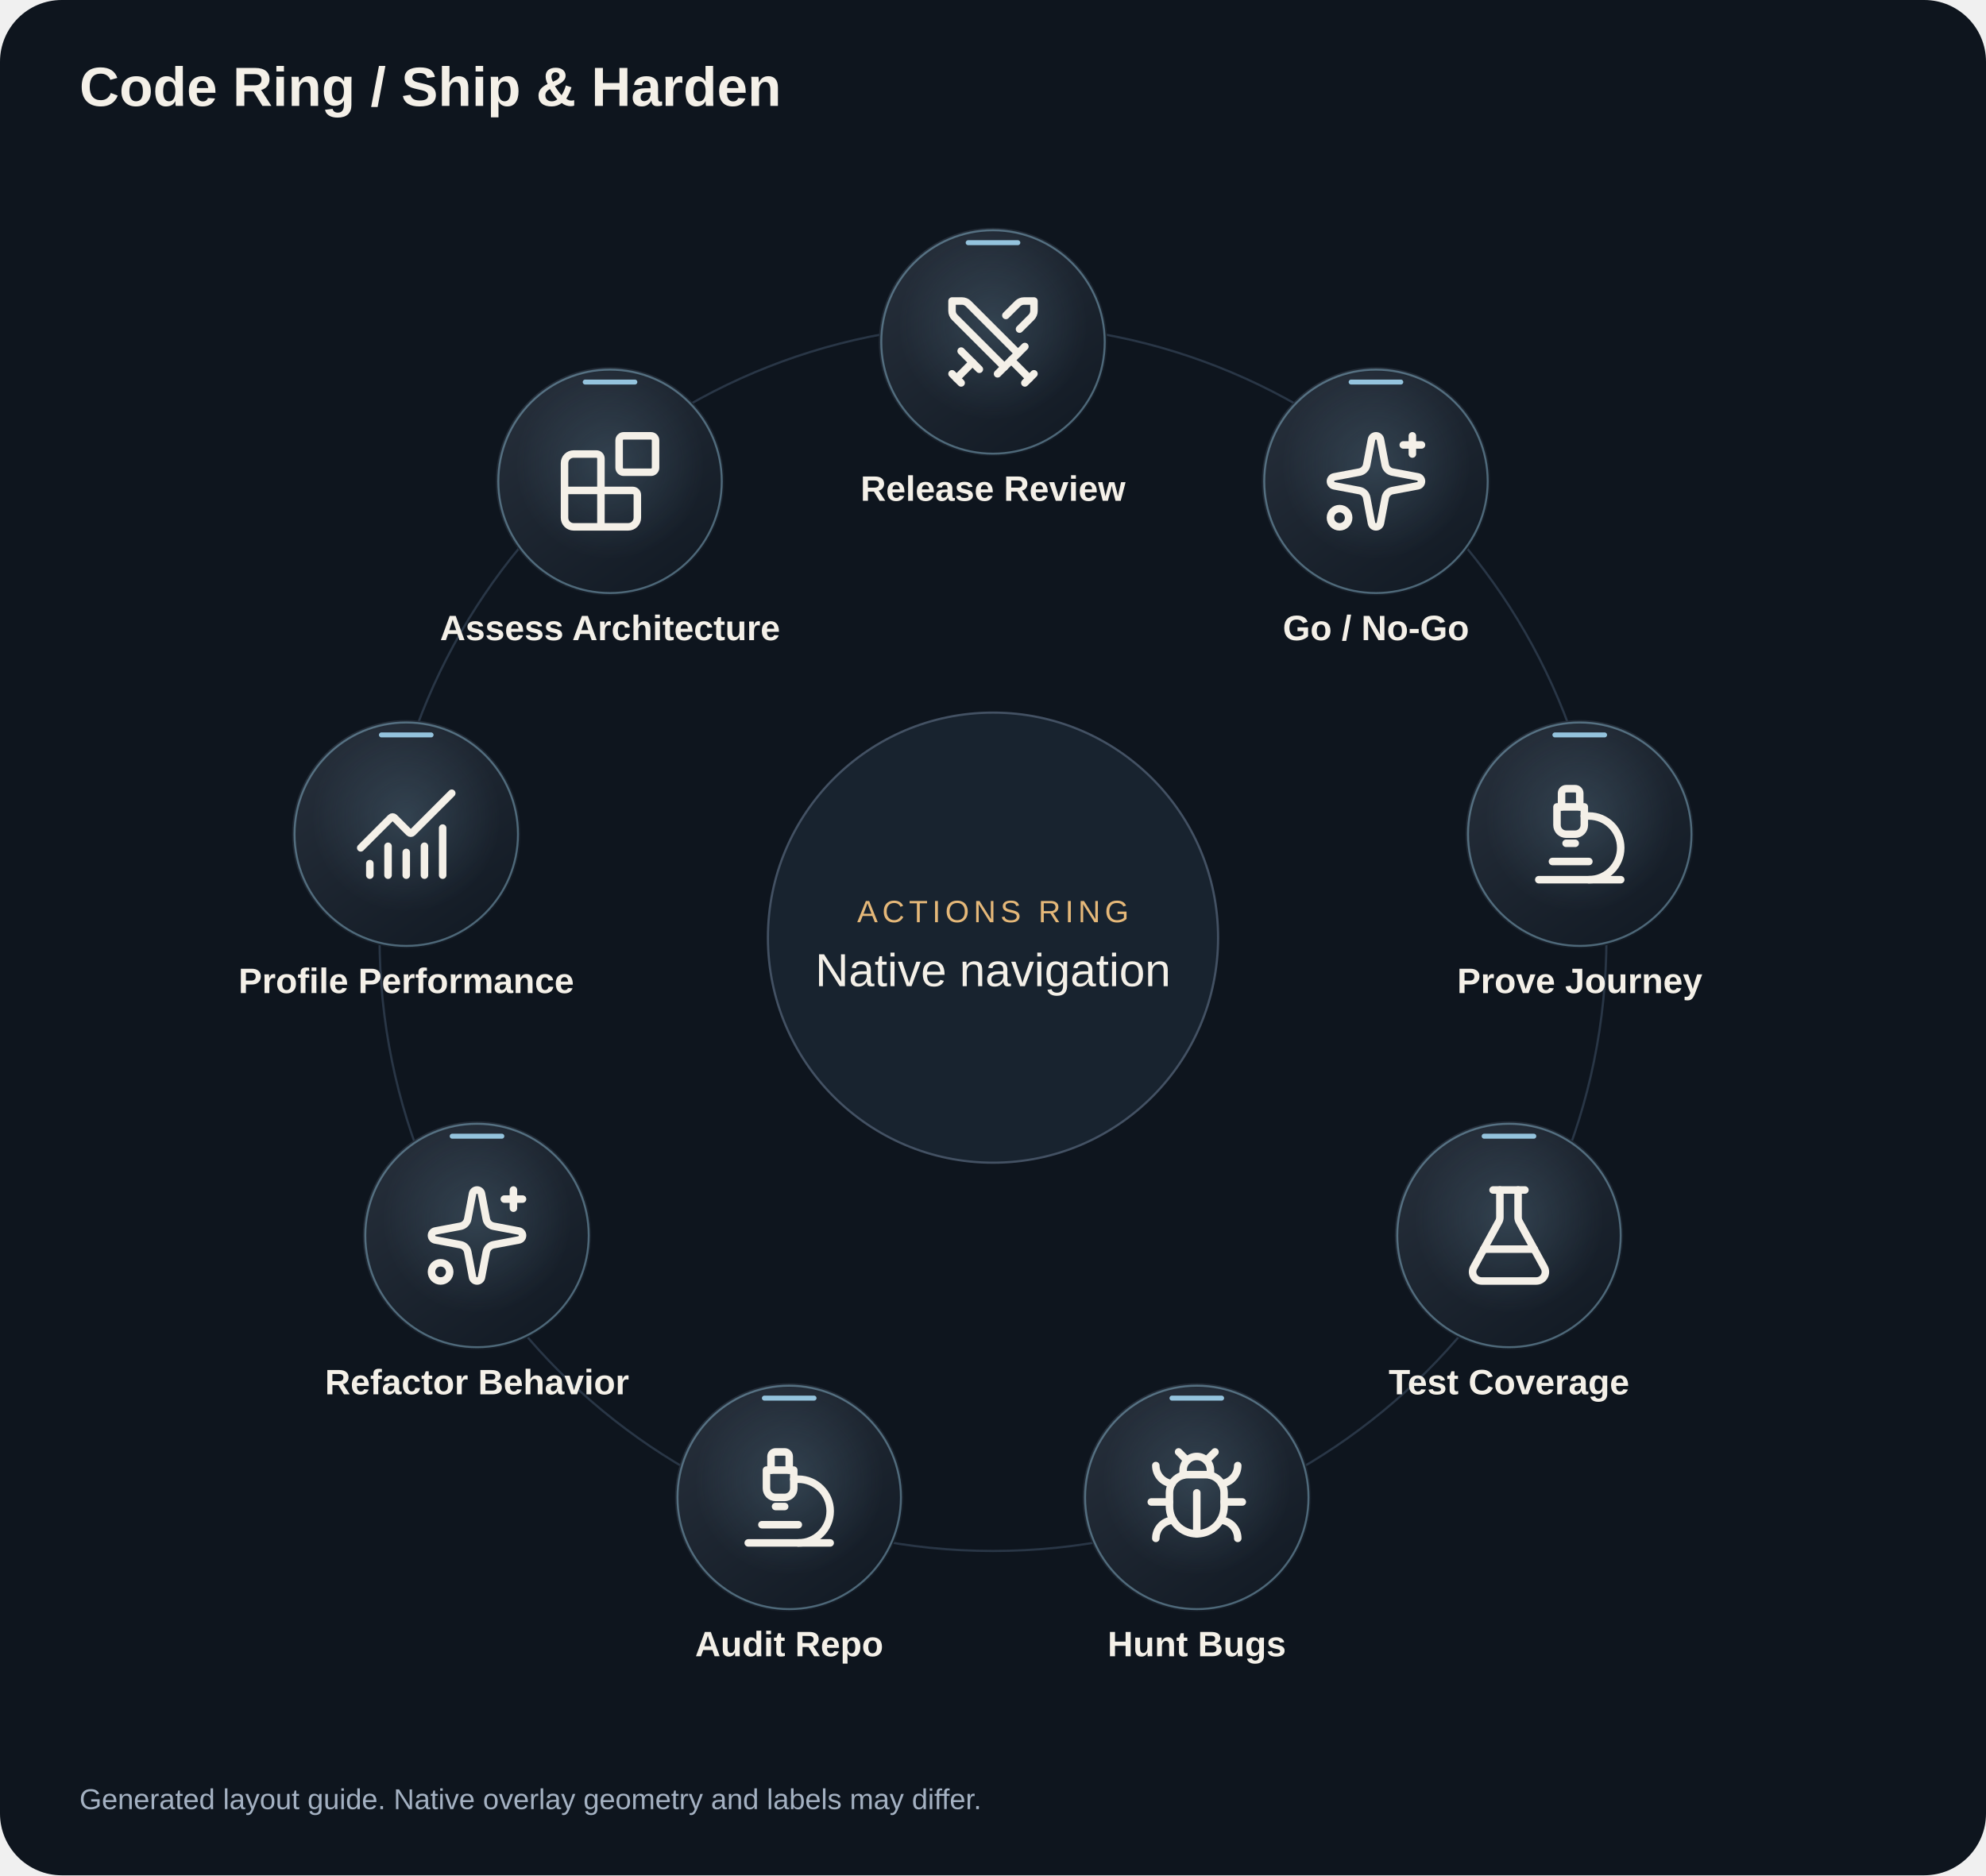
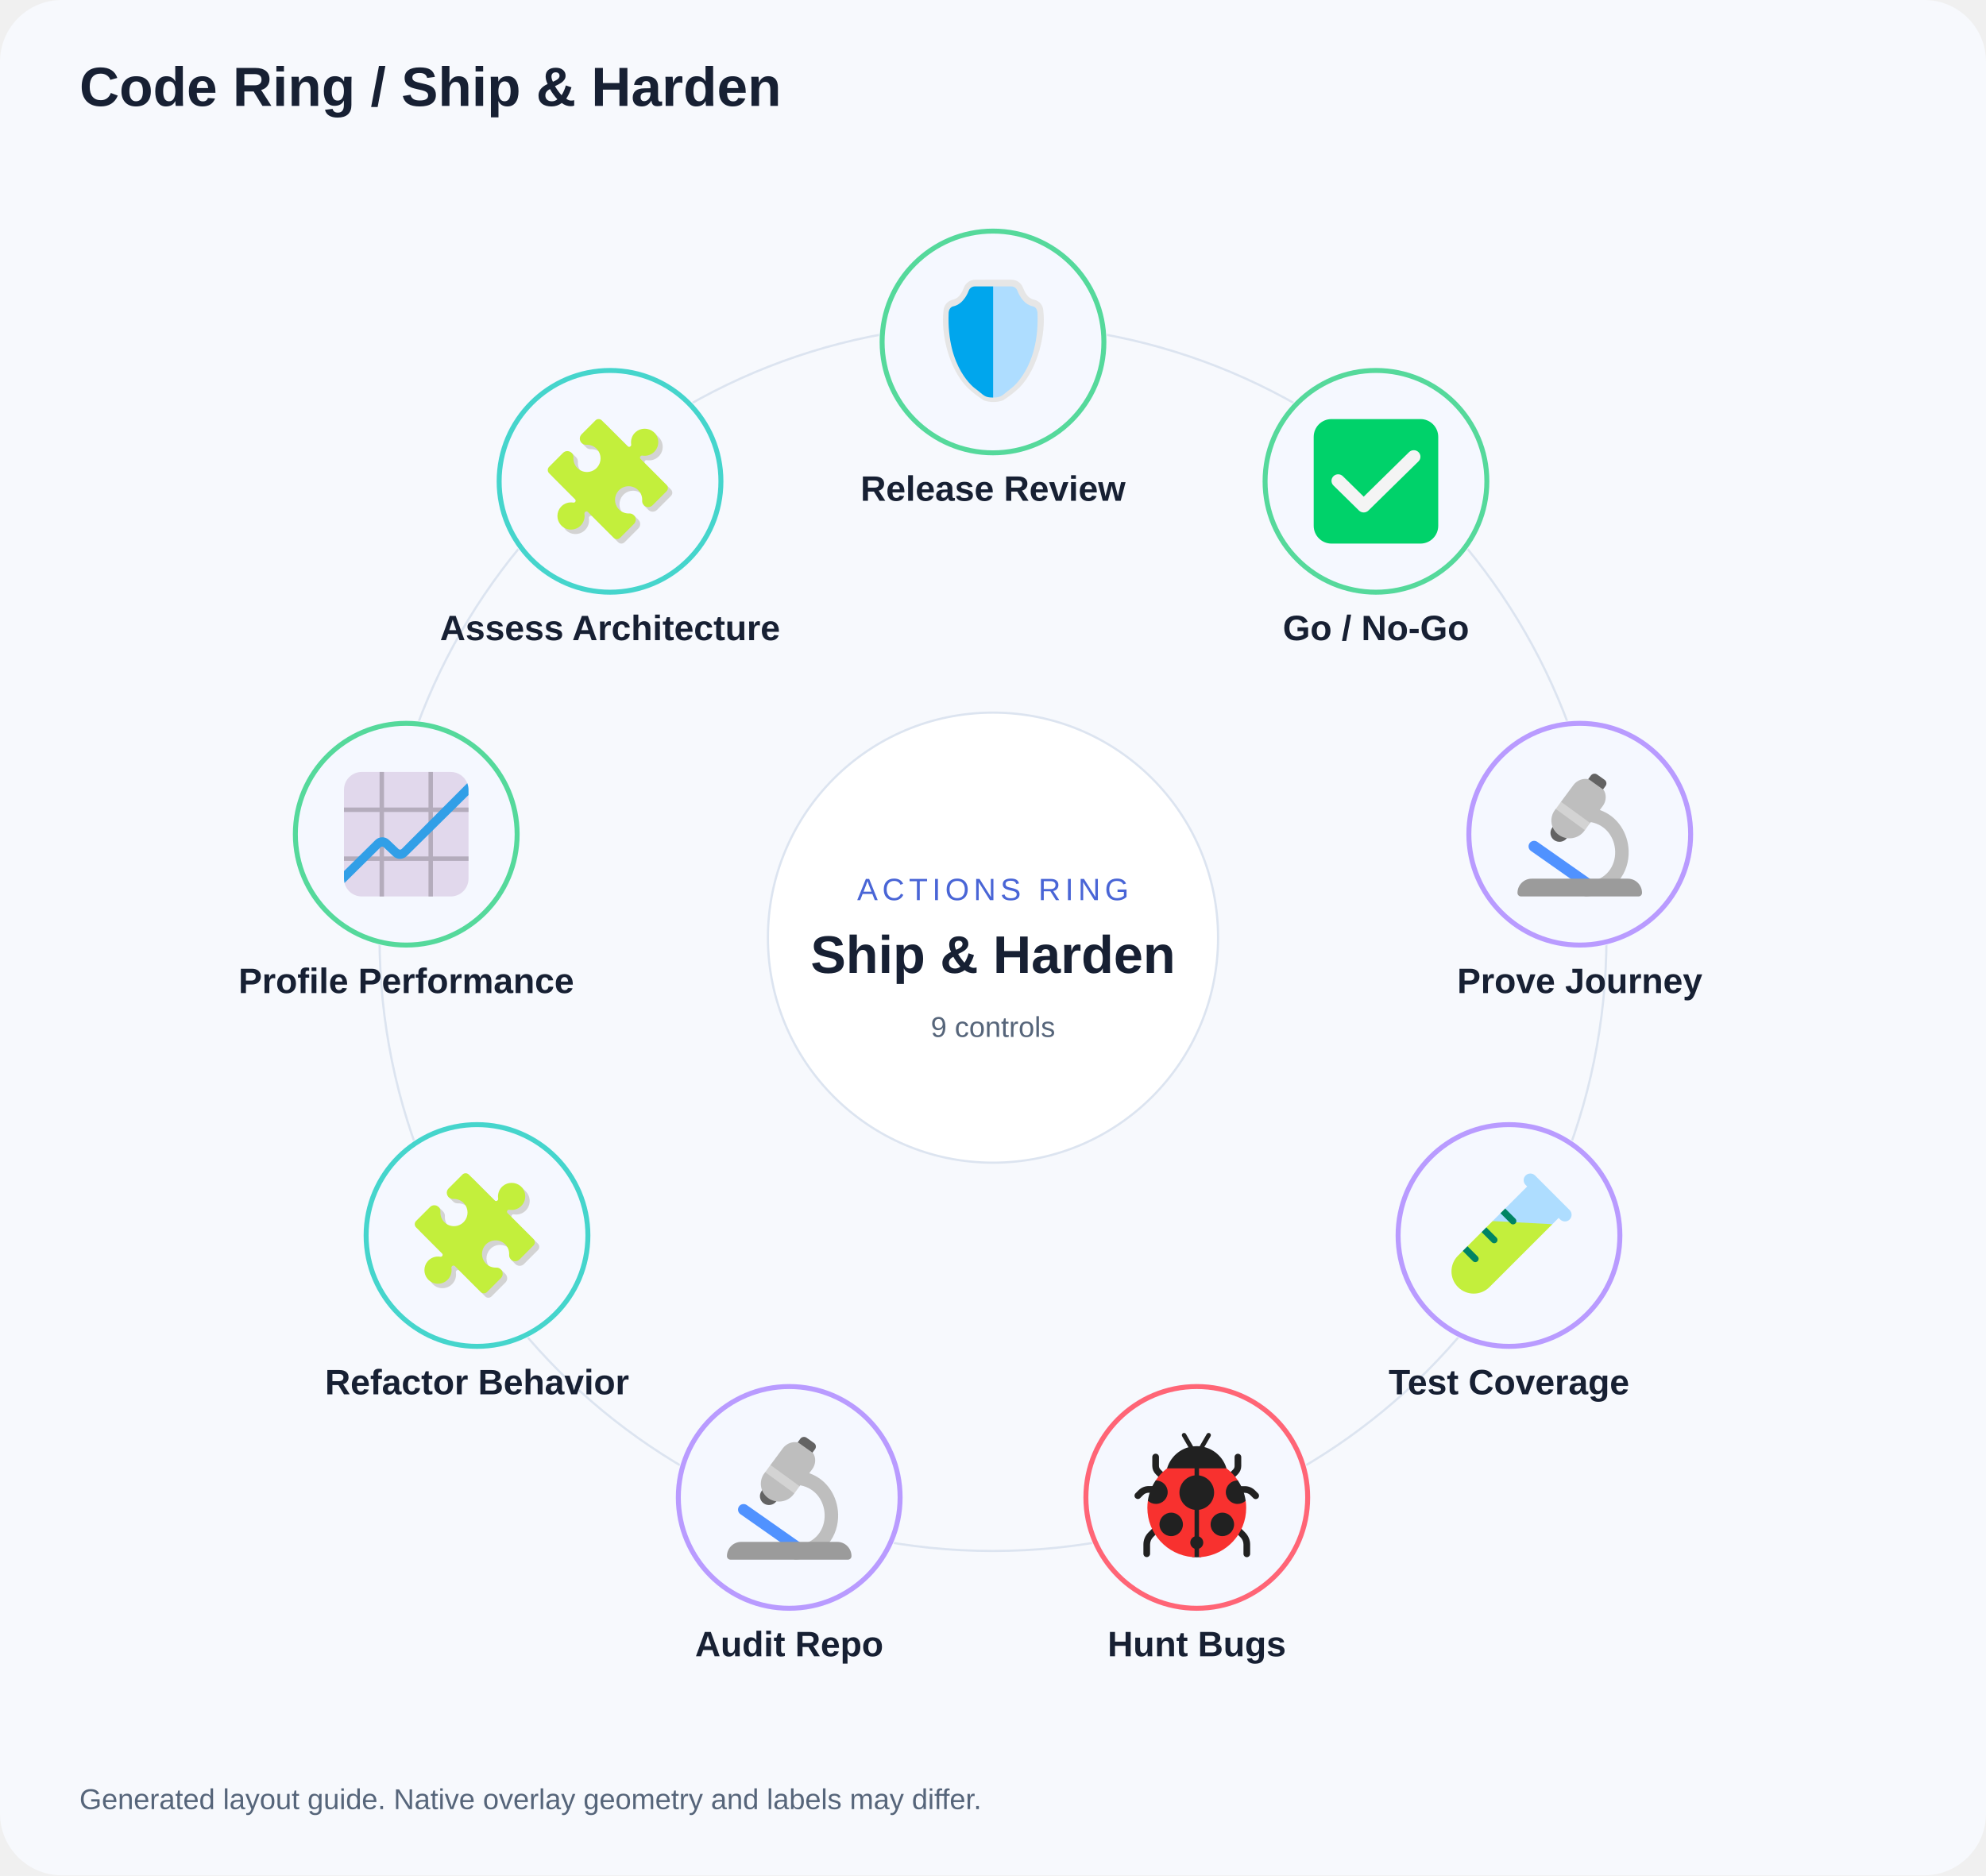
<svg xmlns="http://www.w3.org/2000/svg" width="900" height="850" viewBox="0 0 900 850">
-   <rect width="900" height="850" rx="28" fill="#0E151E" />
-   <text x="36" y="48" fill="#F4F0E8" font-family="Arial,sans-serif" font-size="25" font-weight="700">Code Ring / Ship &amp; Harden</text>
-   <circle cx="450" cy="425" r="278" fill="none" stroke="#293646" />
-   <circle cx="450" cy="425" r="102" fill="#18232F" stroke="#435163" />
-   <text x="450" y="418" text-anchor="middle" fill="#E5B879" font-family="Arial,sans-serif" font-size="14" letter-spacing="2">ACTIONS RING</text>
-   <text x="450" y="447" text-anchor="middle" fill="#F4F0E8" font-family="Arial,sans-serif" font-size="21">Native navigation</text>
+   <rect width="900" height="850" rx="28" fill="#F7F9FD" />
+   <text x="36" y="48" fill="#172033" font-family="Arial,sans-serif" font-size="25" font-weight="700">Code Ring / Ship &amp; Harden</text>
+   <circle cx="450" cy="425" r="278" fill="none" stroke="#DCE4F0" />
+   <circle cx="450" cy="425" r="102" fill="#FFFFFF" stroke="#DCE4F0" />
+   <text x="450" y="408" text-anchor="middle" fill="#4965D6" font-family="Arial,sans-serif" font-size="14" letter-spacing="2">ACTIONS RING</text>
+   <text x="450" y="441" text-anchor="middle" fill="#172033" font-family="Arial,sans-serif" font-size="24" font-weight="600">Ship &amp; Harden</text>
+   <text x="450" y="470" text-anchor="middle" fill="#56657A" font-family="Arial,sans-serif" font-size="13">9 controls</text>
  <g transform="translate(396.00,101.00)">
    <svg width="108" height="108" viewBox="0 0 144 144">
      <svg width="144" height="144" viewBox="0 0 144 144">
-         <defs>
-           <linearGradient id="bg71c8814555" x2=".7" y2="1">
-             <stop stop-color="#28313D" />
-             <stop offset="1" stop-color="#131B25" />
-           </linearGradient>
-           <radialGradient id="light71c8814555">
-             <stop stop-color="#94C3DD" stop-opacity=".18" />
-             <stop offset="1" stop-color="#94C3DD" stop-opacity="0" />
-           </radialGradient>
-         </defs>
-         <circle cx="72" cy="72" r="69" fill="url(#bg71c8814555)" />
-         <g fill="none" stroke="#94C3DD" stroke-opacity=".45" stroke-width="1.2">
-           <circle cx="72" cy="72" r="67.5" />
+         <circle cx="72" cy="72" r="69" fill="#F5F8FF" />
+         <circle cx="72" cy="72" r="67" fill="none" stroke="#55D99B" stroke-width="3" />
+         <g transform="translate(29 29) scale(2.6875)">
+           <path d="M12.095 2C11.398 1.985 10.719 2.232 10.195 2.694C9.359 3.444 9.472 4.161 8.725 5.215C8.516 5.552 8.24 5.842 7.915 6.069C7.589 6.295 7.221 6.452 6.833 6.53L6.804 6.537C6.279 6.682 5.812 6.987 5.467 7.409C5.123 7.831 4.918 8.35 4.882 8.893C4.233 13.982 5.982 21.893 10.204 26.224C11.355 27.317 12.611 28.294 13.953 29.143C15.332 29.619 16.832 29.619 18.212 29.143C19.568 28.305 20.831 27.325 21.982 26.221C26.069 22.029 27.965 14.083 27.303 8.89C27.272 8.34 27.066 7.814 26.715 7.389C26.364 6.964 25.887 6.662 25.353 6.527C24.964 6.449 24.596 6.292 24.27 6.065C23.945 5.839 23.669 5.549 23.461 5.212C22.785 4.258 22.794 3.412 21.989 2.691C21.466 2.23 20.788 1.982 20.09 1.997L12.095 2Z" fill="#E6E6E6" />
+           <path d="M20.009 3.5H16L12.786 15.919L16 28.5C18 28.5 18 28 20 26.5C20 26.5 26.5 22 26 9.5C26 9.5 26.002 8.25 25 8C22.5 7.5 21.5 4.5 21.5 4.5C21.368 4.166 21 3.5 20.009 3.5Z" fill="#AEDDFF" />
+           <path d="M12.019 3.5H16.027V28.5C14.027 28.5 14.027 28 12.027 26.5C12.027 26.5 5.527 22 6.027 9.5C6.027 9.5 6.025 8.25 7.027 8C9.527 7.5 10.527 4.5 10.527 4.5C10.659 4.166 11.027 3.5 12.019 3.5Z" fill="#00A6ED" />
        </g>
-         <circle cx="72" cy="62" r="57" fill="url(#light71c8814555)" />
-         <path d="M57 12h30" stroke="#94C3DD" stroke-width="3" stroke-linecap="round" />
-         <g fill="#94C3DD" opacity=".85" />
-         <svg x="39.0" y="39" width="66" height="66" viewBox="0 0 24 24" fill="none" stroke="#F4F0E8" stroke-width="1.65" stroke-linecap="round" stroke-linejoin="round">
-           <path d="m13 19 6-6" />
-           <path d="M14.5 17.5 3.586 6.586A2 2 0 013 5.172V3h2.172a2 2 0 011.414.586L17.5 14.5" />
-           <path d="m14.828 6.172 2.586-2.586A2 2 0 0118.828 3H21v2.172a2 2 0 01-.586 1.414l-2.586 2.586" />
-           <path d="m16 16 4 4" />
-           <path d="m19 21 2-2" />
-           <path d="m5 14 4 4" />
-           <path d="m5 21-2-2" />
-           <path d="M7.5 16.5 4 20" />
-         </svg>
      </svg>
    </svg>
  </g>
-   <text x="450.00" y="227.00" text-anchor="middle" fill="#F4F0E8" font-family="Arial,sans-serif" font-size="16" font-weight="600">Release Review</text>
+   <text x="450.00" y="227.00" text-anchor="middle" fill="#172033" font-family="Arial,sans-serif" font-size="16" font-weight="600">Release Review</text>
  <g transform="translate(569.55,164.17)">
    <svg width="108" height="108" viewBox="0 0 144 144">
      <svg width="144" height="144" viewBox="0 0 144 144">
-         <defs>
-           <linearGradient id="bg14f5777f6a" x2=".7" y2="1">
-             <stop stop-color="#28313D" />
-             <stop offset="1" stop-color="#131B25" />
-           </linearGradient>
-           <radialGradient id="light14f5777f6a">
-             <stop stop-color="#94C3DD" stop-opacity=".18" />
-             <stop offset="1" stop-color="#94C3DD" stop-opacity="0" />
-           </radialGradient>
-         </defs>
-         <circle cx="72" cy="72" r="69" fill="url(#bg14f5777f6a)" />
-         <g fill="none" stroke="#94C3DD" stroke-opacity=".45" stroke-width="1.2">
-           <circle cx="72" cy="72" r="67.5" />
+         <circle cx="72" cy="72" r="69" fill="#F5F8FF" />
+         <circle cx="72" cy="72" r="67" fill="none" stroke="#55D99B" stroke-width="3" />
+         <g transform="translate(29 29) scale(2.6875)">
+           <path d="M2 6C2 3.791 3.791 2 6 2H26C28.209 2 30 3.791 30 6V26C30 28.209 28.209 30 26 30H6C3.791 30 2 28.209 2 26V6Z" fill="#00D26A" />
+           <path d="M13.242 23C12.859 23 12.476 22.857 12.183 22.569L6.439 16.928C5.854 16.354 5.854 15.422 6.439 14.848C7.023 14.274 7.972 14.274 8.557 14.848L13.242 19.449L23.443 9.431C24.028 8.856 24.977 8.856 25.561 9.431C26.146 10.005 26.146 10.937 25.561 11.511L14.301 22.569C14.009 22.857 13.625 23 13.242 23Z" fill="#F4F4F4" />
        </g>
-         <circle cx="72" cy="62" r="57" fill="url(#light14f5777f6a)" />
-         <path d="M57 12h30" stroke="#94C3DD" stroke-width="3" stroke-linecap="round" />
-         <g fill="#94C3DD" opacity=".85" />
-         <svg x="39.0" y="39" width="66" height="66" viewBox="0 0 24 24" fill="none" stroke="#F4F0E8" stroke-width="1.65" stroke-linecap="round" stroke-linejoin="round">
-           <path d="M11.017 2.814a1 1 0 0 1 1.966 0l1.051 5.558a2 2 0 0 0 1.594 1.594l5.558 1.051a1 1 0 0 1 0 1.966l-5.558 1.051a2 2 0 0 0-1.594 1.594l-1.051 5.558a1 1 0 0 1-1.966 0l-1.051-5.558a2 2 0 0 0-1.594-1.594l-5.558-1.051a1 1 0 0 1 0-1.966l5.558-1.051a2 2 0 0 0 1.594-1.594z" />
-           <path d="M20 2v4" />
-           <path d="M22 4h-4" />
-           <circle cx="4" cy="20" r="2" />
-         </svg>
      </svg>
    </svg>
  </g>
-   <text x="623.55" y="290.17" text-anchor="middle" fill="#F4F0E8" font-family="Arial,sans-serif" font-size="16" font-weight="600">Go / No-Go</text>
+   <text x="623.55" y="290.17" text-anchor="middle" fill="#172033" font-family="Arial,sans-serif" font-size="16" font-weight="600">Go / No-Go</text>
  <g transform="translate(661.90,324.11)">
    <svg width="108" height="108" viewBox="0 0 144 144">
      <svg width="144" height="144" viewBox="0 0 144 144">
-         <defs>
-           <linearGradient id="bg9b7aaabe31" x2=".7" y2="1">
-             <stop stop-color="#28313D" />
-             <stop offset="1" stop-color="#131B25" />
-           </linearGradient>
-           <radialGradient id="light9b7aaabe31">
-             <stop stop-color="#94C3DD" stop-opacity=".18" />
-             <stop offset="1" stop-color="#94C3DD" stop-opacity="0" />
-           </radialGradient>
-         </defs>
-         <circle cx="72" cy="72" r="69" fill="url(#bg9b7aaabe31)" />
-         <g fill="none" stroke="#94C3DD" stroke-opacity=".45" stroke-width="1.2">
-           <circle cx="72" cy="72" r="67.5" />
+         <circle cx="72" cy="72" r="69" fill="#F5F8FF" />
+         <circle cx="72" cy="72" r="67" fill="none" stroke="#B99BFF" stroke-width="3" />
+         <g transform="translate(29 29) scale(2.6875)">
+           <path d="M4.718 18.023C5.115 17.458 5.895 17.322 6.46 17.718L18.532 26.194L17.095 28.241L5.023 19.765C4.458 19.369 4.322 18.588 4.718 18.023Z" fill="#5092FF" />
+           <path d="M18.501 2.803C18.83 2.36 19.462 2.26 19.911 2.58L21.584 3.771C22.034 4.092 22.132 4.711 21.803 5.155L13.11 16.881C12.444 17.78 11.164 17.983 10.252 17.334C9.341 16.684 9.142 15.429 9.808 14.53L18.501 2.803Z" fill="#636363" />
+           <path d="M18.047 3.666C16.838 3.314 15.38 3.861 14.597 4.917L11.775 8.724L12 10L10.602 10.306L10.399 10.581C9.074 12.368 9.478 14.869 11.302 16.168C13.125 17.466 15.678 17.07 17.003 15.283L17.162 15.068L17 13.5H18.324L18.488 13.279C21.992 13.93 23.868 16.851 23.963 19.855C24.015 21.504 23.521 23.131 22.481 24.39C21.454 25.633 19.811 26.619 17.379 26.849C16.545 26.928 15.93 27.696 16.006 28.564C16.082 29.433 16.82 30.073 17.654 29.994C20.783 29.697 23.185 28.38 24.78 26.449C26.362 24.534 27.069 22.114 26.995 19.751C26.872 15.856 24.606 11.984 20.505 10.559L21.201 9.62C21.984 8.563 22.064 7.035 21.349 6.017L18.047 3.666Z" fill="#BEBEBE" />
+           <path d="M2 29.2C2 27.433 3.433 26 5.2 26H26.8C28.567 26 30 27.433 30 29.2C30 29.642 29.642 30 29.2 30H2.8C2.358 30 2 29.642 2 29.2Z" fill="#9B9B9B" />
+           <path d="M11.776 8.709L18.334 13.475L17.159 15.093L10.6 10.328L11.776 8.709Z" fill="#D3D3D3" />
        </g>
-         <circle cx="72" cy="62" r="57" fill="url(#light9b7aaabe31)" />
-         <path d="M57 12h30" stroke="#94C3DD" stroke-width="3" stroke-linecap="round" />
-         <g fill="#94C3DD" opacity=".85" />
-         <svg x="39.0" y="39" width="66" height="66" viewBox="0 0 24 24" fill="none" stroke="#F4F0E8" stroke-width="1.65" stroke-linecap="round" stroke-linejoin="round">
-           <path d="M6 18h8" />
-           <path d="M3 22h18" />
-           <path d="M14 22a7 7 0 1 0 0-14h-1" />
-           <path d="M9 14h2" />
-           <path d="M9 12a2 2 0 0 1-2-2V6h6v4a2 2 0 0 1-2 2Z" />
-           <path d="M12 6V3a1 1 0 0 0-1-1H9a1 1 0 0 0-1 1v3" />
-         </svg>
      </svg>
    </svg>
  </g>
-   <text x="715.90" y="450.11" text-anchor="middle" fill="#F4F0E8" font-family="Arial,sans-serif" font-size="16" font-weight="600">Prove Journey</text>
+   <text x="715.90" y="450.11" text-anchor="middle" fill="#172033" font-family="Arial,sans-serif" font-size="16" font-weight="600">Prove Journey</text>
  <g transform="translate(629.83,506.00)">
    <svg width="108" height="108" viewBox="0 0 144 144">
      <svg width="144" height="144" viewBox="0 0 144 144">
-         <defs>
-           <linearGradient id="bg5603d95b1d" x2=".7" y2="1">
-             <stop stop-color="#28313D" />
-             <stop offset="1" stop-color="#131B25" />
-           </linearGradient>
-           <radialGradient id="light5603d95b1d">
-             <stop stop-color="#94C3DD" stop-opacity=".18" />
-             <stop offset="1" stop-color="#94C3DD" stop-opacity="0" />
-           </radialGradient>
-         </defs>
-         <circle cx="72" cy="72" r="69" fill="url(#bg5603d95b1d)" />
-         <g fill="none" stroke="#94C3DD" stroke-opacity=".45" stroke-width="1.2">
-           <circle cx="72" cy="72" r="67.5" />
+         <circle cx="72" cy="72" r="69" fill="#F5F8FF" />
+         <circle cx="72" cy="72" r="67" fill="none" stroke="#B99BFF" stroke-width="3" />
+         <g transform="translate(29 29) scale(2.6875)">
+           <path d="M12.314 12.757L20.5 11L25.749 13.465L11.607 27.607C9.654 29.559 6.488 29.559 4.535 27.607C2.583 25.654 2.583 22.488 4.535 20.536L5.592 19.479L6.649 19.566V18.422L9.846 15.225L10.895 15.195V14.176L12.314 12.757Z" fill="#C3EF3C" />
+           <path d="M21.86 2.504C21.274 1.918 20.324 1.918 19.738 2.504C19.152 3.09 19.152 4.04 19.738 4.626L20.092 4.979L15.117 9.954L15.5 11L14.104 10.967L12.314 12.757L25.749 13.464L27.163 12.05L27.517 12.404C28.102 12.99 29.052 12.99 29.638 12.404C30.224 11.818 30.224 10.868 29.638 10.283L21.86 2.504Z" fill="#AEDDFF" />
+           <path d="M15.142 9.929L17.44 12.227C17.733 12.52 17.733 12.995 17.44 13.288C17.147 13.581 16.672 13.581 16.38 13.288L14.081 10.99L15.142 9.929Z" fill="#008463" />
+           <path d="M10.899 14.172L13.197 16.47C13.49 16.763 13.49 17.238 13.197 17.53C12.905 17.823 12.43 17.823 12.137 17.53L9.839 15.232L10.899 14.172Z" fill="#008463" />
+           <path d="M8.955 20.712L6.657 18.414L5.596 19.475L7.894 21.773C8.187 22.066 8.662 22.066 8.955 21.773C9.248 21.48 9.248 21.005 8.955 20.712Z" fill="#008463" />
        </g>
-         <circle cx="72" cy="62" r="57" fill="url(#light5603d95b1d)" />
-         <path d="M57 12h30" stroke="#94C3DD" stroke-width="3" stroke-linecap="round" />
-         <g fill="#94C3DD" opacity=".85" />
-         <svg x="39.0" y="39" width="66" height="66" viewBox="0 0 24 24" fill="none" stroke="#F4F0E8" stroke-width="1.65" stroke-linecap="round" stroke-linejoin="round">
-           <path d="M14 2v6a2 2 0 0 0 .245.96l5.51 10.08A2 2 0 0 1 18 22H6a2 2 0 0 1-1.755-2.96l5.51-10.08A2 2 0 0 0 10 8V2" />
-           <path d="M6.453 15h11.094" />
-           <path d="M8.5 2h7" />
-         </svg>
      </svg>
    </svg>
  </g>
-   <text x="683.83" y="632.00" text-anchor="middle" fill="#F4F0E8" font-family="Arial,sans-serif" font-size="16" font-weight="600">Test Coverage</text>
+   <text x="683.83" y="632.00" text-anchor="middle" fill="#172033" font-family="Arial,sans-serif" font-size="16" font-weight="600">Test Coverage</text>
  <g transform="translate(488.35,624.72)">
    <svg width="108" height="108" viewBox="0 0 144 144">
      <svg width="144" height="144" viewBox="0 0 144 144">
-         <defs>
-           <linearGradient id="bg90e82133d3" x2=".7" y2="1">
-             <stop stop-color="#28313D" />
-             <stop offset="1" stop-color="#131B25" />
-           </linearGradient>
-           <radialGradient id="light90e82133d3">
-             <stop stop-color="#94C3DD" stop-opacity=".18" />
-             <stop offset="1" stop-color="#94C3DD" stop-opacity="0" />
-           </radialGradient>
-         </defs>
-         <circle cx="72" cy="72" r="69" fill="url(#bg90e82133d3)" />
-         <g fill="none" stroke="#94C3DD" stroke-opacity=".45" stroke-width="1.2">
-           <circle cx="72" cy="72" r="67.5" />
+         <circle cx="72" cy="72" r="69" fill="#F5F8FF" />
+         <circle cx="72" cy="72" r="67" fill="none" stroke="#FF6576" stroke-width="3" />
+         <g transform="translate(29 29) scale(2.6875)">
+           <path d="M13.57 1.75C13.432 1.511 13.126 1.429 12.887 1.567C12.648 1.705 12.566 2.011 12.705 2.25L14.134 4.722C11.347 5.495 9.261 7.956 9.054 10.942L7.827 9.71C7.617 9.5 7.497 9.22 7.497 8.92V6.92C7.497 6.5 7.157 6.17 6.747 6.17C6.338 6.17 5.997 6.5 5.997 6.92V8.92C5.997 9.62 6.268 10.28 6.768 10.78L9.217 13.23C9.24 13.251 9.264 13.271 9.288 13.289C10.014 15.923 12.246 17.928 14.998 18.32V29.42C15.328 29.45 15.658 29.47 15.998 29.47C16.337 29.47 16.668 29.45 16.997 29.42V18.32C19.743 17.929 21.971 15.931 22.703 13.306C22.728 13.286 22.753 13.264 22.777 13.24L25.227 10.79C25.727 10.29 25.997 9.63 25.997 8.93V6.93C25.997 6.52 25.657 6.18 25.247 6.18C24.837 6.18 24.497 6.52 24.497 6.93V8.93C24.497 9.24 24.378 9.52 24.168 9.73L22.942 10.956C22.737 7.905 20.57 5.399 17.697 4.679L19.1 2.25C19.239 2.011 19.157 1.705 18.918 1.567C18.679 1.429 18.373 1.511 18.235 1.75L16.645 4.5C16.432 4.48 16.216 4.47 15.998 4.47C15.718 4.47 15.442 4.487 15.171 4.519L13.57 1.75Z" fill="#212121" />
+           <path d="M28.718 16.16C28.867 16.31 29.058 16.38 29.247 16.38C29.438 16.38 29.628 16.3 29.777 16.16C30.067 15.87 30.067 15.39 29.777 15.1L29.108 14.43C28.488 13.81 27.668 13.47 26.788 13.47H25.038C24.628 13.47 24.288 13.81 24.288 14.22C24.288 14.63 24.628 14.97 25.038 14.97H26.788C27.258 14.97 27.707 15.15 28.047 15.49L28.718 16.16Z" fill="#212121" />
+           <path d="M27.247 29.44C26.837 29.44 26.497 29.1 26.497 28.69V26.6C26.497 25.98 26.258 25.4 25.817 24.96L23.258 22.4C22.968 22.11 22.968 21.63 23.258 21.34C23.547 21.05 24.027 21.05 24.317 21.34L26.878 23.9C27.598 24.62 27.997 25.58 27.997 26.6V28.69C27.997 29.1 27.657 29.44 27.247 29.44Z" fill="#212121" />
+           <path d="M5.497 28.67C5.497 29.08 5.157 29.42 4.747 29.42C4.338 29.42 3.998 29.08 3.998 28.67V26.58C3.998 25.56 4.397 24.6 5.117 23.88L7.678 21.32C7.968 21.03 8.447 21.03 8.738 21.32C9.027 21.61 9.027 22.09 8.738 22.38L6.178 24.94C5.737 25.38 5.497 25.96 5.497 26.58V28.67Z" fill="#212121" />
+           <path d="M3.277 16.14C3.127 16.29 2.938 16.36 2.748 16.36C2.558 16.36 2.368 16.28 2.217 16.14C1.927 15.85 1.927 15.37 2.217 15.08L2.888 14.41C3.507 13.79 4.327 13.45 5.207 13.45H6.957C7.367 13.45 7.707 13.79 7.707 14.2C7.707 14.61 7.367 14.95 6.957 14.95H5.207C4.737 14.95 4.287 15.13 3.947 15.47L3.277 16.14Z" fill="#212121" />
+           <path d="M15.5 9.46H9.318C9.318 9.465 9.315 9.467 9.313 9.47C9.31 9.472 9.308 9.475 9.308 9.48C8.307 10.235 7.44 11.154 6.745 12.197L8 15L5.008 16.711C4.928 17.246 4.888 17.793 4.888 18.35C4.888 24.15 9.328 28.91 14.998 29.42C15.165 29.435 15.332 29.448 15.5 29.456V9.46Z" fill="#F8312F" />
+           <path d="M16.5 29.456C16.667 29.448 16.832 29.435 16.997 29.42C22.668 28.91 27.108 24.15 27.108 18.35C27.108 17.802 27.068 17.263 26.991 16.737L24 15L25.253 12.201C24.556 11.154 23.687 10.234 22.688 9.48V9.46H16.5V29.456Z" fill="#F8312F" />
+           <path d="M19.898 14.92C19.898 17.074 18.151 18.82 15.998 18.82C13.844 18.82 12.098 17.074 12.098 14.92C12.098 12.766 13.844 11.02 15.998 11.02C18.151 11.02 19.898 12.766 19.898 14.92Z" fill="#212121" />
+           <path d="M12.887 22.07C12.887 23.528 11.706 24.71 10.248 24.71C8.789 24.71 7.608 23.528 7.608 22.07C7.608 20.612 8.789 19.43 10.248 19.43C11.706 19.43 12.887 20.612 12.887 22.07Z" fill="#212121" />
+           <path d="M6.817 12.19H6.747C5.848 13.53 5.237 15.08 4.997 16.74C5.468 17.19 6.107 17.46 6.817 17.46C8.277 17.46 9.457 16.28 9.457 14.82C9.457 13.36 8.277 12.19 6.817 12.19Z" fill="#212121" />
+           <path d="M25.238 12.19C26.137 13.53 26.747 15.07 26.988 16.74C26.517 17.19 25.878 17.46 25.168 17.47C23.707 17.47 22.527 16.29 22.527 14.83C22.527 13.37 23.707 12.19 25.168 12.19H25.238Z" fill="#212121" />
+           <path d="M21.747 24.71C23.206 24.71 24.387 23.528 24.387 22.07C24.387 20.612 23.206 19.43 21.747 19.43C20.29 19.43 19.108 20.612 19.108 22.07C19.108 23.528 20.29 24.71 21.747 24.71Z" fill="#212121" />
+           <path d="M17.457 26.16C17.457 26.966 16.804 27.62 15.998 27.62C15.191 27.62 14.537 26.966 14.537 26.16C14.537 25.354 15.191 24.7 15.998 24.7C16.804 24.7 17.457 25.354 17.457 26.16Z" fill="#212121" />
        </g>
-         <circle cx="72" cy="62" r="57" fill="url(#light90e82133d3)" />
-         <path d="M57 12h30" stroke="#94C3DD" stroke-width="3" stroke-linecap="round" />
-         <g fill="#94C3DD" opacity=".85" />
-         <svg x="39.0" y="39" width="66" height="66" viewBox="0 0 24 24" fill="none" stroke="#F4F0E8" stroke-width="1.65" stroke-linecap="round" stroke-linejoin="round">
-           <path d="M12 20v-9" />
-           <path d="M14 7a4 4 0 0 1 4 4v3a6 6 0 0 1-12 0v-3a4 4 0 0 1 4-4z" />
-           <path d="M14.12 3.88 16 2" />
-           <path d="M21 21a4 4 0 0 0-3.81-4" />
-           <path d="M21 5a4 4 0 0 1-3.55 3.97" />
-           <path d="M22 13h-4" />
-           <path d="M3 21a4 4 0 0 1 3.81-4" />
-           <path d="M3 5a4 4 0 0 0 3.55 3.97" />
-           <path d="M6 13H2" />
-           <path d="m8 2 1.88 1.88" />
-           <path d="M9 7.13V6a3 3 0 1 1 6 0v1.13" />
-         </svg>
      </svg>
    </svg>
  </g>
-   <text x="542.35" y="750.72" text-anchor="middle" fill="#F4F0E8" font-family="Arial,sans-serif" font-size="16" font-weight="600">Hunt Bugs</text>
+   <text x="542.35" y="750.72" text-anchor="middle" fill="#172033" font-family="Arial,sans-serif" font-size="16" font-weight="600">Hunt Bugs</text>
  <g transform="translate(303.65,624.72)">
    <svg width="108" height="108" viewBox="0 0 144 144">
      <svg width="144" height="144" viewBox="0 0 144 144">
-         <defs>
-           <linearGradient id="bg9b7aaabe31" x2=".7" y2="1">
-             <stop stop-color="#28313D" />
-             <stop offset="1" stop-color="#131B25" />
-           </linearGradient>
-           <radialGradient id="light9b7aaabe31">
-             <stop stop-color="#94C3DD" stop-opacity=".18" />
-             <stop offset="1" stop-color="#94C3DD" stop-opacity="0" />
-           </radialGradient>
-         </defs>
-         <circle cx="72" cy="72" r="69" fill="url(#bg9b7aaabe31)" />
-         <g fill="none" stroke="#94C3DD" stroke-opacity=".45" stroke-width="1.2">
-           <circle cx="72" cy="72" r="67.5" />
+         <circle cx="72" cy="72" r="69" fill="#F5F8FF" />
+         <circle cx="72" cy="72" r="67" fill="none" stroke="#B99BFF" stroke-width="3" />
+         <g transform="translate(29 29) scale(2.6875)">
+           <path d="M4.718 18.023C5.115 17.458 5.895 17.322 6.46 17.718L18.532 26.194L17.095 28.241L5.023 19.765C4.458 19.369 4.322 18.588 4.718 18.023Z" fill="#5092FF" />
+           <path d="M18.501 2.803C18.83 2.36 19.462 2.26 19.911 2.58L21.584 3.771C22.034 4.092 22.132 4.711 21.803 5.155L13.11 16.881C12.444 17.78 11.164 17.983 10.252 17.334C9.341 16.684 9.142 15.429 9.808 14.53L18.501 2.803Z" fill="#636363" />
+           <path d="M18.047 3.666C16.838 3.314 15.38 3.861 14.597 4.917L11.775 8.724L12 10L10.602 10.306L10.399 10.581C9.074 12.368 9.478 14.869 11.302 16.168C13.125 17.466 15.678 17.07 17.003 15.283L17.162 15.068L17 13.5H18.324L18.488 13.279C21.992 13.93 23.868 16.851 23.963 19.855C24.015 21.504 23.521 23.131 22.481 24.39C21.454 25.633 19.811 26.619 17.379 26.849C16.545 26.928 15.93 27.696 16.006 28.564C16.082 29.433 16.82 30.073 17.654 29.994C20.783 29.697 23.185 28.38 24.78 26.449C26.362 24.534 27.069 22.114 26.995 19.751C26.872 15.856 24.606 11.984 20.505 10.559L21.201 9.62C21.984 8.563 22.064 7.035 21.349 6.017L18.047 3.666Z" fill="#BEBEBE" />
+           <path d="M2 29.2C2 27.433 3.433 26 5.2 26H26.8C28.567 26 30 27.433 30 29.2C30 29.642 29.642 30 29.2 30H2.8C2.358 30 2 29.642 2 29.2Z" fill="#9B9B9B" />
+           <path d="M11.776 8.709L18.334 13.475L17.159 15.093L10.6 10.328L11.776 8.709Z" fill="#D3D3D3" />
        </g>
-         <circle cx="72" cy="62" r="57" fill="url(#light9b7aaabe31)" />
-         <path d="M57 12h30" stroke="#94C3DD" stroke-width="3" stroke-linecap="round" />
-         <g fill="#94C3DD" opacity=".85" />
-         <svg x="39.0" y="39" width="66" height="66" viewBox="0 0 24 24" fill="none" stroke="#F4F0E8" stroke-width="1.65" stroke-linecap="round" stroke-linejoin="round">
-           <path d="M6 18h8" />
-           <path d="M3 22h18" />
-           <path d="M14 22a7 7 0 1 0 0-14h-1" />
-           <path d="M9 14h2" />
-           <path d="M9 12a2 2 0 0 1-2-2V6h6v4a2 2 0 0 1-2 2Z" />
-           <path d="M12 6V3a1 1 0 0 0-1-1H9a1 1 0 0 0-1 1v3" />
-         </svg>
      </svg>
    </svg>
  </g>
-   <text x="357.65" y="750.72" text-anchor="middle" fill="#F4F0E8" font-family="Arial,sans-serif" font-size="16" font-weight="600">Audit Repo</text>
+   <text x="357.65" y="750.72" text-anchor="middle" fill="#172033" font-family="Arial,sans-serif" font-size="16" font-weight="600">Audit Repo</text>
  <g transform="translate(162.17,506.00)">
    <svg width="108" height="108" viewBox="0 0 144 144">
      <svg width="144" height="144" viewBox="0 0 144 144">
-         <defs>
-           <linearGradient id="bg14f5777f6a" x2=".7" y2="1">
-             <stop stop-color="#28313D" />
-             <stop offset="1" stop-color="#131B25" />
-           </linearGradient>
-           <radialGradient id="light14f5777f6a">
-             <stop stop-color="#94C3DD" stop-opacity=".18" />
-             <stop offset="1" stop-color="#94C3DD" stop-opacity="0" />
-           </radialGradient>
-         </defs>
-         <circle cx="72" cy="72" r="69" fill="url(#bg14f5777f6a)" />
-         <g fill="none" stroke="#94C3DD" stroke-opacity=".45" stroke-width="1.2">
-           <circle cx="72" cy="72" r="67.5" />
+         <circle cx="72" cy="72" r="69" fill="#F5F8FF" />
+         <circle cx="72" cy="72" r="67" fill="none" stroke="#45D5CC" stroke-width="3" />
+         <g transform="translate(29 29) scale(2.6875)">
+           <path d="M23.623 21.425L24.618 22.421C25.155 22.959 26.021 22.959 26.558 22.421L29.701 19.274C30.099 18.875 30.099 18.238 29.701 17.84L23.872 12.003C23.693 11.824 23.693 11.545 23.872 11.366C23.981 11.256 24.13 11.216 24.27 11.246C25.215 11.406 26.22 11.127 26.946 10.4C28.15 9.195 28.14 7.233 26.916 6.038L26.06 5.171L25.672 5.301C24.698 5.012 23.603 5.221 22.797 5.918C21.962 6.645 21.623 7.711 21.783 8.707C21.802 8.856 21.763 8.996 21.653 9.105L21.633 9.125C21.454 9.304 21.176 9.304 20.997 9.125L15.167 3.299C14.769 2.9 14.132 2.9 13.734 3.299L10.62 6.416C10.541 6.496 10.481 6.585 10.421 6.675L10.213 6.466L9.476 7.203L10.62 8.348L10.64 8.368C10.919 8.647 11.297 8.796 11.685 8.776C12.58 8.737 13.496 9.085 14.142 9.832C15.127 10.967 15.137 12.691 14.142 13.836C12.968 15.19 10.919 15.25 9.665 14.005C9.019 13.358 8.72 12.501 8.78 11.655C8.8 11.266 8.661 10.888 8.382 10.609C8.372 10.589 8.362 10.579 8.352 10.569L7.377 9.593L6.95 10.031L7.139 10.221C6.88 10.27 6.641 10.4 6.442 10.599L3.298 13.746C2.901 14.145 2.901 14.782 3.298 15.18L9.138 21.027C9.317 21.206 9.317 21.485 9.138 21.664C9.029 21.773 8.88 21.813 8.74 21.784C7.735 21.614 6.661 21.943 5.925 22.779C4.93 23.915 4.92 25.648 5.915 26.793C7.089 28.148 9.138 28.207 10.392 26.952C11.108 26.235 11.396 25.239 11.247 24.313C11.227 24.164 11.267 24.024 11.377 23.915L11.396 23.895C11.575 23.716 11.854 23.716 12.033 23.895L17.833 29.701C18.231 30.1 18.868 30.1 19.266 29.701L22.38 26.584C22.917 26.046 22.917 25.18 22.38 24.642L22.36 24.622L21.474 23.735L21.086 24.124L21.196 24.233C20.34 24.233 19.485 23.885 18.868 23.178C17.883 22.042 17.873 20.319 18.868 19.174C20.042 17.82 22.091 17.76 23.345 19.005C23.862 19.523 24.16 20.19 24.22 20.867L24.2 20.847L23.623 21.425Z" fill="#D3D3D3" />
+           <path d="M21.77 4.909C20.935 5.637 20.597 6.703 20.756 7.699C20.776 7.848 20.736 7.988 20.627 8.097L20.607 8.117C20.428 8.297 20.149 8.297 19.97 8.117L14.152 2.299C13.755 1.9 13.118 1.9 12.72 2.299L9.608 5.417C9.071 5.955 9.071 6.822 9.608 7.36L9.638 7.38C9.906 7.649 10.284 7.799 10.672 7.779C11.567 7.739 12.482 8.087 13.128 8.835C14.113 9.97 14.123 11.694 13.128 12.84C11.955 14.195 9.906 14.255 8.653 13.009C8.017 12.352 7.718 11.495 7.768 10.648C7.798 10.259 7.649 9.871 7.37 9.602C6.833 9.064 5.968 9.064 5.431 9.602L2.298 12.74C1.901 13.139 1.901 13.776 2.298 14.175L8.136 20.023C8.315 20.203 8.315 20.482 8.136 20.661C8.027 20.77 7.877 20.81 7.738 20.78C6.734 20.611 5.66 20.94 4.924 21.777C3.929 22.913 3.919 24.646 4.914 25.792C6.087 27.147 8.136 27.207 9.389 25.951C10.105 25.234 10.393 24.238 10.244 23.311C10.224 23.162 10.264 23.022 10.373 22.913L10.393 22.893C10.572 22.713 10.851 22.713 11.03 22.893L16.828 28.701C17.225 29.1 17.862 29.1 18.26 28.701L21.372 25.583C21.909 25.045 21.909 24.178 21.372 23.64L21.352 23.62C21.084 23.351 20.706 23.201 20.318 23.221C19.423 23.261 18.508 22.913 17.862 22.165C16.877 21.029 16.867 19.306 17.862 18.16C19.035 16.805 21.084 16.745 22.337 17.991C22.983 18.638 23.282 19.495 23.222 20.342C23.202 20.731 23.341 21.109 23.62 21.388C24.157 21.926 25.022 21.926 25.559 21.388L28.702 18.24C29.099 17.841 29.099 17.204 28.702 16.805L22.874 10.967C22.695 10.787 22.695 10.508 22.874 10.329C22.983 10.22 23.133 10.18 23.272 10.21C24.217 10.369 25.221 10.09 25.947 9.363C27.19 8.117 27.14 6.055 25.778 4.879C24.624 3.923 22.904 3.923 21.77 4.909Z" fill="#C3EF3C" />
        </g>
-         <circle cx="72" cy="62" r="57" fill="url(#light14f5777f6a)" />
-         <path d="M57 12h30" stroke="#94C3DD" stroke-width="3" stroke-linecap="round" />
-         <g fill="#94C3DD" opacity=".85" />
-         <svg x="39.0" y="39" width="66" height="66" viewBox="0 0 24 24" fill="none" stroke="#F4F0E8" stroke-width="1.65" stroke-linecap="round" stroke-linejoin="round">
-           <path d="M11.017 2.814a1 1 0 0 1 1.966 0l1.051 5.558a2 2 0 0 0 1.594 1.594l5.558 1.051a1 1 0 0 1 0 1.966l-5.558 1.051a2 2 0 0 0-1.594 1.594l-1.051 5.558a1 1 0 0 1-1.966 0l-1.051-5.558a2 2 0 0 0-1.594-1.594l-5.558-1.051a1 1 0 0 1 0-1.966l5.558-1.051a2 2 0 0 0 1.594-1.594z" />
-           <path d="M20 2v4" />
-           <path d="M22 4h-4" />
-           <circle cx="4" cy="20" r="2" />
-         </svg>
      </svg>
    </svg>
  </g>
-   <text x="216.17" y="632.00" text-anchor="middle" fill="#F4F0E8" font-family="Arial,sans-serif" font-size="16" font-weight="600">Refactor Behavior</text>
+   <text x="216.17" y="632.00" text-anchor="middle" fill="#172033" font-family="Arial,sans-serif" font-size="16" font-weight="600">Refactor Behavior</text>
  <g transform="translate(130.10,324.11)">
    <svg width="108" height="108" viewBox="0 0 144 144">
      <svg width="144" height="144" viewBox="0 0 144 144">
-         <defs>
-           <linearGradient id="bge6f67ff9f6" x2=".7" y2="1">
-             <stop stop-color="#28313D" />
-             <stop offset="1" stop-color="#131B25" />
-           </linearGradient>
-           <radialGradient id="lighte6f67ff9f6">
-             <stop stop-color="#94C3DD" stop-opacity=".18" />
-             <stop offset="1" stop-color="#94C3DD" stop-opacity="0" />
-           </radialGradient>
-         </defs>
-         <circle cx="72" cy="72" r="69" fill="url(#bge6f67ff9f6)" />
-         <g fill="none" stroke="#94C3DD" stroke-opacity=".45" stroke-width="1.2">
-           <circle cx="72" cy="72" r="67.5" />
+         <circle cx="72" cy="72" r="69" fill="#F5F8FF" />
+         <circle cx="72" cy="72" r="67" fill="none" stroke="#55D99B" stroke-width="3" />
+         <g transform="translate(29 29) scale(2.6875)">
+           <path d="M2 6C2 3.791 3.791 2 6 2H26C27.7 2 29.152 3.06 29.731 4.556L29.146 6.332L30 7.178V26C30 28.209 28.209 30 26 30H6C4.116 30 2.536 28.697 2.112 26.944L2.782 25.051L2 24.34V6Z" fill="#E1D8EC" />
+           <path d="M10 11V21H2V22H10V30H11V22H21V30H22V22H30V21H22V11H30V10H22V2H21V10H11V2H10V10H2V11H10ZM11 11H21V21H11V11Z" fill="#B4ACBC" />
+           <path d="M2.12 26.976C2.042 26.664 2 26.337 2 26V24.299L9.062 17.326C9.907 16.492 11.262 16.479 12.123 17.296L14.271 19.337C14.468 19.524 14.778 19.52 14.97 19.327L29.722 4.531C29.901 4.986 30 5.481 30 6V7.187L16.132 20.902C15.291 21.733 13.942 21.751 13.08 20.942L10.93 18.925C10.733 18.741 10.427 18.745 10.236 18.934L2.12 26.976Z" fill="#319FE7" />
        </g>
-         <circle cx="72" cy="62" r="57" fill="url(#lighte6f67ff9f6)" />
-         <path d="M57 12h30" stroke="#94C3DD" stroke-width="3" stroke-linecap="round" />
-         <g fill="#94C3DD" opacity=".85" />
-         <svg x="39.0" y="39" width="66" height="66" viewBox="0 0 24 24" fill="none" stroke="#F4F0E8" stroke-width="1.65" stroke-linecap="round" stroke-linejoin="round">
-           <path d="M12 16v5" />
-           <path d="M16 14.639V21" />
-           <path d="M20 10.656V21" />
-           <path d="m22 3-8.646 8.646a.5.5 0 0 1-.708 0L9.354 8.354a.5.5 0 0 0-.707 0L2 15" />
-           <path d="M4 18.463V21" />
-           <path d="M8 14.656V21" />
-         </svg>
      </svg>
    </svg>
  </g>
-   <text x="184.10" y="450.11" text-anchor="middle" fill="#F4F0E8" font-family="Arial,sans-serif" font-size="16" font-weight="600">Profile Performance</text>
+   <text x="184.10" y="450.11" text-anchor="middle" fill="#172033" font-family="Arial,sans-serif" font-size="16" font-weight="600">Profile Performance</text>
  <g transform="translate(222.45,164.17)">
    <svg width="108" height="108" viewBox="0 0 144 144">
      <svg width="144" height="144" viewBox="0 0 144 144">
-         <defs>
-           <linearGradient id="bgf34c483666" x2=".7" y2="1">
-             <stop stop-color="#28313D" />
-             <stop offset="1" stop-color="#131B25" />
-           </linearGradient>
-           <radialGradient id="lightf34c483666">
-             <stop stop-color="#94C3DD" stop-opacity=".18" />
-             <stop offset="1" stop-color="#94C3DD" stop-opacity="0" />
-           </radialGradient>
-         </defs>
-         <circle cx="72" cy="72" r="69" fill="url(#bgf34c483666)" />
-         <g fill="none" stroke="#94C3DD" stroke-opacity=".45" stroke-width="1.2">
-           <circle cx="72" cy="72" r="67.5" />
+         <circle cx="72" cy="72" r="69" fill="#F5F8FF" />
+         <circle cx="72" cy="72" r="67" fill="none" stroke="#45D5CC" stroke-width="3" />
+         <g transform="translate(29 29) scale(2.6875)">
+           <path d="M23.623 21.425L24.618 22.421C25.155 22.959 26.021 22.959 26.558 22.421L29.701 19.274C30.099 18.875 30.099 18.238 29.701 17.84L23.872 12.003C23.693 11.824 23.693 11.545 23.872 11.366C23.981 11.256 24.13 11.216 24.27 11.246C25.215 11.406 26.22 11.127 26.946 10.4C28.15 9.195 28.14 7.233 26.916 6.038L26.06 5.171L25.672 5.301C24.698 5.012 23.603 5.221 22.797 5.918C21.962 6.645 21.623 7.711 21.783 8.707C21.802 8.856 21.763 8.996 21.653 9.105L21.633 9.125C21.454 9.304 21.176 9.304 20.997 9.125L15.167 3.299C14.769 2.9 14.132 2.9 13.734 3.299L10.62 6.416C10.541 6.496 10.481 6.585 10.421 6.675L10.213 6.466L9.476 7.203L10.62 8.348L10.64 8.368C10.919 8.647 11.297 8.796 11.685 8.776C12.58 8.737 13.496 9.085 14.142 9.832C15.127 10.967 15.137 12.691 14.142 13.836C12.968 15.19 10.919 15.25 9.665 14.005C9.019 13.358 8.72 12.501 8.78 11.655C8.8 11.266 8.661 10.888 8.382 10.609C8.372 10.589 8.362 10.579 8.352 10.569L7.377 9.593L6.95 10.031L7.139 10.221C6.88 10.27 6.641 10.4 6.442 10.599L3.298 13.746C2.901 14.145 2.901 14.782 3.298 15.18L9.138 21.027C9.317 21.206 9.317 21.485 9.138 21.664C9.029 21.773 8.88 21.813 8.74 21.784C7.735 21.614 6.661 21.943 5.925 22.779C4.93 23.915 4.92 25.648 5.915 26.793C7.089 28.148 9.138 28.207 10.392 26.952C11.108 26.235 11.396 25.239 11.247 24.313C11.227 24.164 11.267 24.024 11.377 23.915L11.396 23.895C11.575 23.716 11.854 23.716 12.033 23.895L17.833 29.701C18.231 30.1 18.868 30.1 19.266 29.701L22.38 26.584C22.917 26.046 22.917 25.18 22.38 24.642L22.36 24.622L21.474 23.735L21.086 24.124L21.196 24.233C20.34 24.233 19.485 23.885 18.868 23.178C17.883 22.042 17.873 20.319 18.868 19.174C20.042 17.82 22.091 17.76 23.345 19.005C23.862 19.523 24.16 20.19 24.22 20.867L24.2 20.847L23.623 21.425Z" fill="#D3D3D3" />
+           <path d="M21.77 4.909C20.935 5.637 20.597 6.703 20.756 7.699C20.776 7.848 20.736 7.988 20.627 8.097L20.607 8.117C20.428 8.297 20.149 8.297 19.97 8.117L14.152 2.299C13.755 1.9 13.118 1.9 12.72 2.299L9.608 5.417C9.071 5.955 9.071 6.822 9.608 7.36L9.638 7.38C9.906 7.649 10.284 7.799 10.672 7.779C11.567 7.739 12.482 8.087 13.128 8.835C14.113 9.97 14.123 11.694 13.128 12.84C11.955 14.195 9.906 14.255 8.653 13.009C8.017 12.352 7.718 11.495 7.768 10.648C7.798 10.259 7.649 9.871 7.37 9.602C6.833 9.064 5.968 9.064 5.431 9.602L2.298 12.74C1.901 13.139 1.901 13.776 2.298 14.175L8.136 20.023C8.315 20.203 8.315 20.482 8.136 20.661C8.027 20.77 7.877 20.81 7.738 20.78C6.734 20.611 5.66 20.94 4.924 21.777C3.929 22.913 3.919 24.646 4.914 25.792C6.087 27.147 8.136 27.207 9.389 25.951C10.105 25.234 10.393 24.238 10.244 23.311C10.224 23.162 10.264 23.022 10.373 22.913L10.393 22.893C10.572 22.713 10.851 22.713 11.03 22.893L16.828 28.701C17.225 29.1 17.862 29.1 18.26 28.701L21.372 25.583C21.909 25.045 21.909 24.178 21.372 23.64L21.352 23.62C21.084 23.351 20.706 23.201 20.318 23.221C19.423 23.261 18.508 22.913 17.862 22.165C16.877 21.029 16.867 19.306 17.862 18.16C19.035 16.805 21.084 16.745 22.337 17.991C22.983 18.638 23.282 19.495 23.222 20.342C23.202 20.731 23.341 21.109 23.62 21.388C24.157 21.926 25.022 21.926 25.559 21.388L28.702 18.24C29.099 17.841 29.099 17.204 28.702 16.805L22.874 10.967C22.695 10.787 22.695 10.508 22.874 10.329C22.983 10.22 23.133 10.18 23.272 10.21C24.217 10.369 25.221 10.09 25.947 9.363C27.19 8.117 27.14 6.055 25.778 4.879C24.624 3.923 22.904 3.923 21.77 4.909Z" fill="#C3EF3C" />
        </g>
-         <circle cx="72" cy="62" r="57" fill="url(#lightf34c483666)" />
-         <path d="M57 12h30" stroke="#94C3DD" stroke-width="3" stroke-linecap="round" />
-         <g fill="#94C3DD" opacity=".85" />
-         <svg x="39.0" y="39" width="66" height="66" viewBox="0 0 24 24" fill="none" stroke="#F4F0E8" stroke-width="1.65" stroke-linecap="round" stroke-linejoin="round">
-           <path d="M10 22V7a1 1 0 0 0-1-1H4a2 2 0 0 0-2 2v12a2 2 0 0 0 2 2h12a2 2 0 0 0 2-2v-5a1 1 0 0 0-1-1H2" />
-           <rect x="14" y="2" width="8" height="8" rx="1" />
-         </svg>
      </svg>
    </svg>
  </g>
-   <text x="276.45" y="290.17" text-anchor="middle" fill="#F4F0E8" font-family="Arial,sans-serif" font-size="16" font-weight="600">Assess Architecture</text>
-   <text x="36" y="820" fill="#A4B1C2" font-family="Arial,sans-serif" font-size="13">Generated layout guide. Native overlay geometry and labels may differ.</text>
+   <text x="276.45" y="290.17" text-anchor="middle" fill="#172033" font-family="Arial,sans-serif" font-size="16" font-weight="600">Assess Architecture</text>
+   <text x="36" y="820" fill="#56657A" font-family="Arial,sans-serif" font-size="13">Generated layout guide. Native overlay geometry and labels may differ.</text>
</svg>
